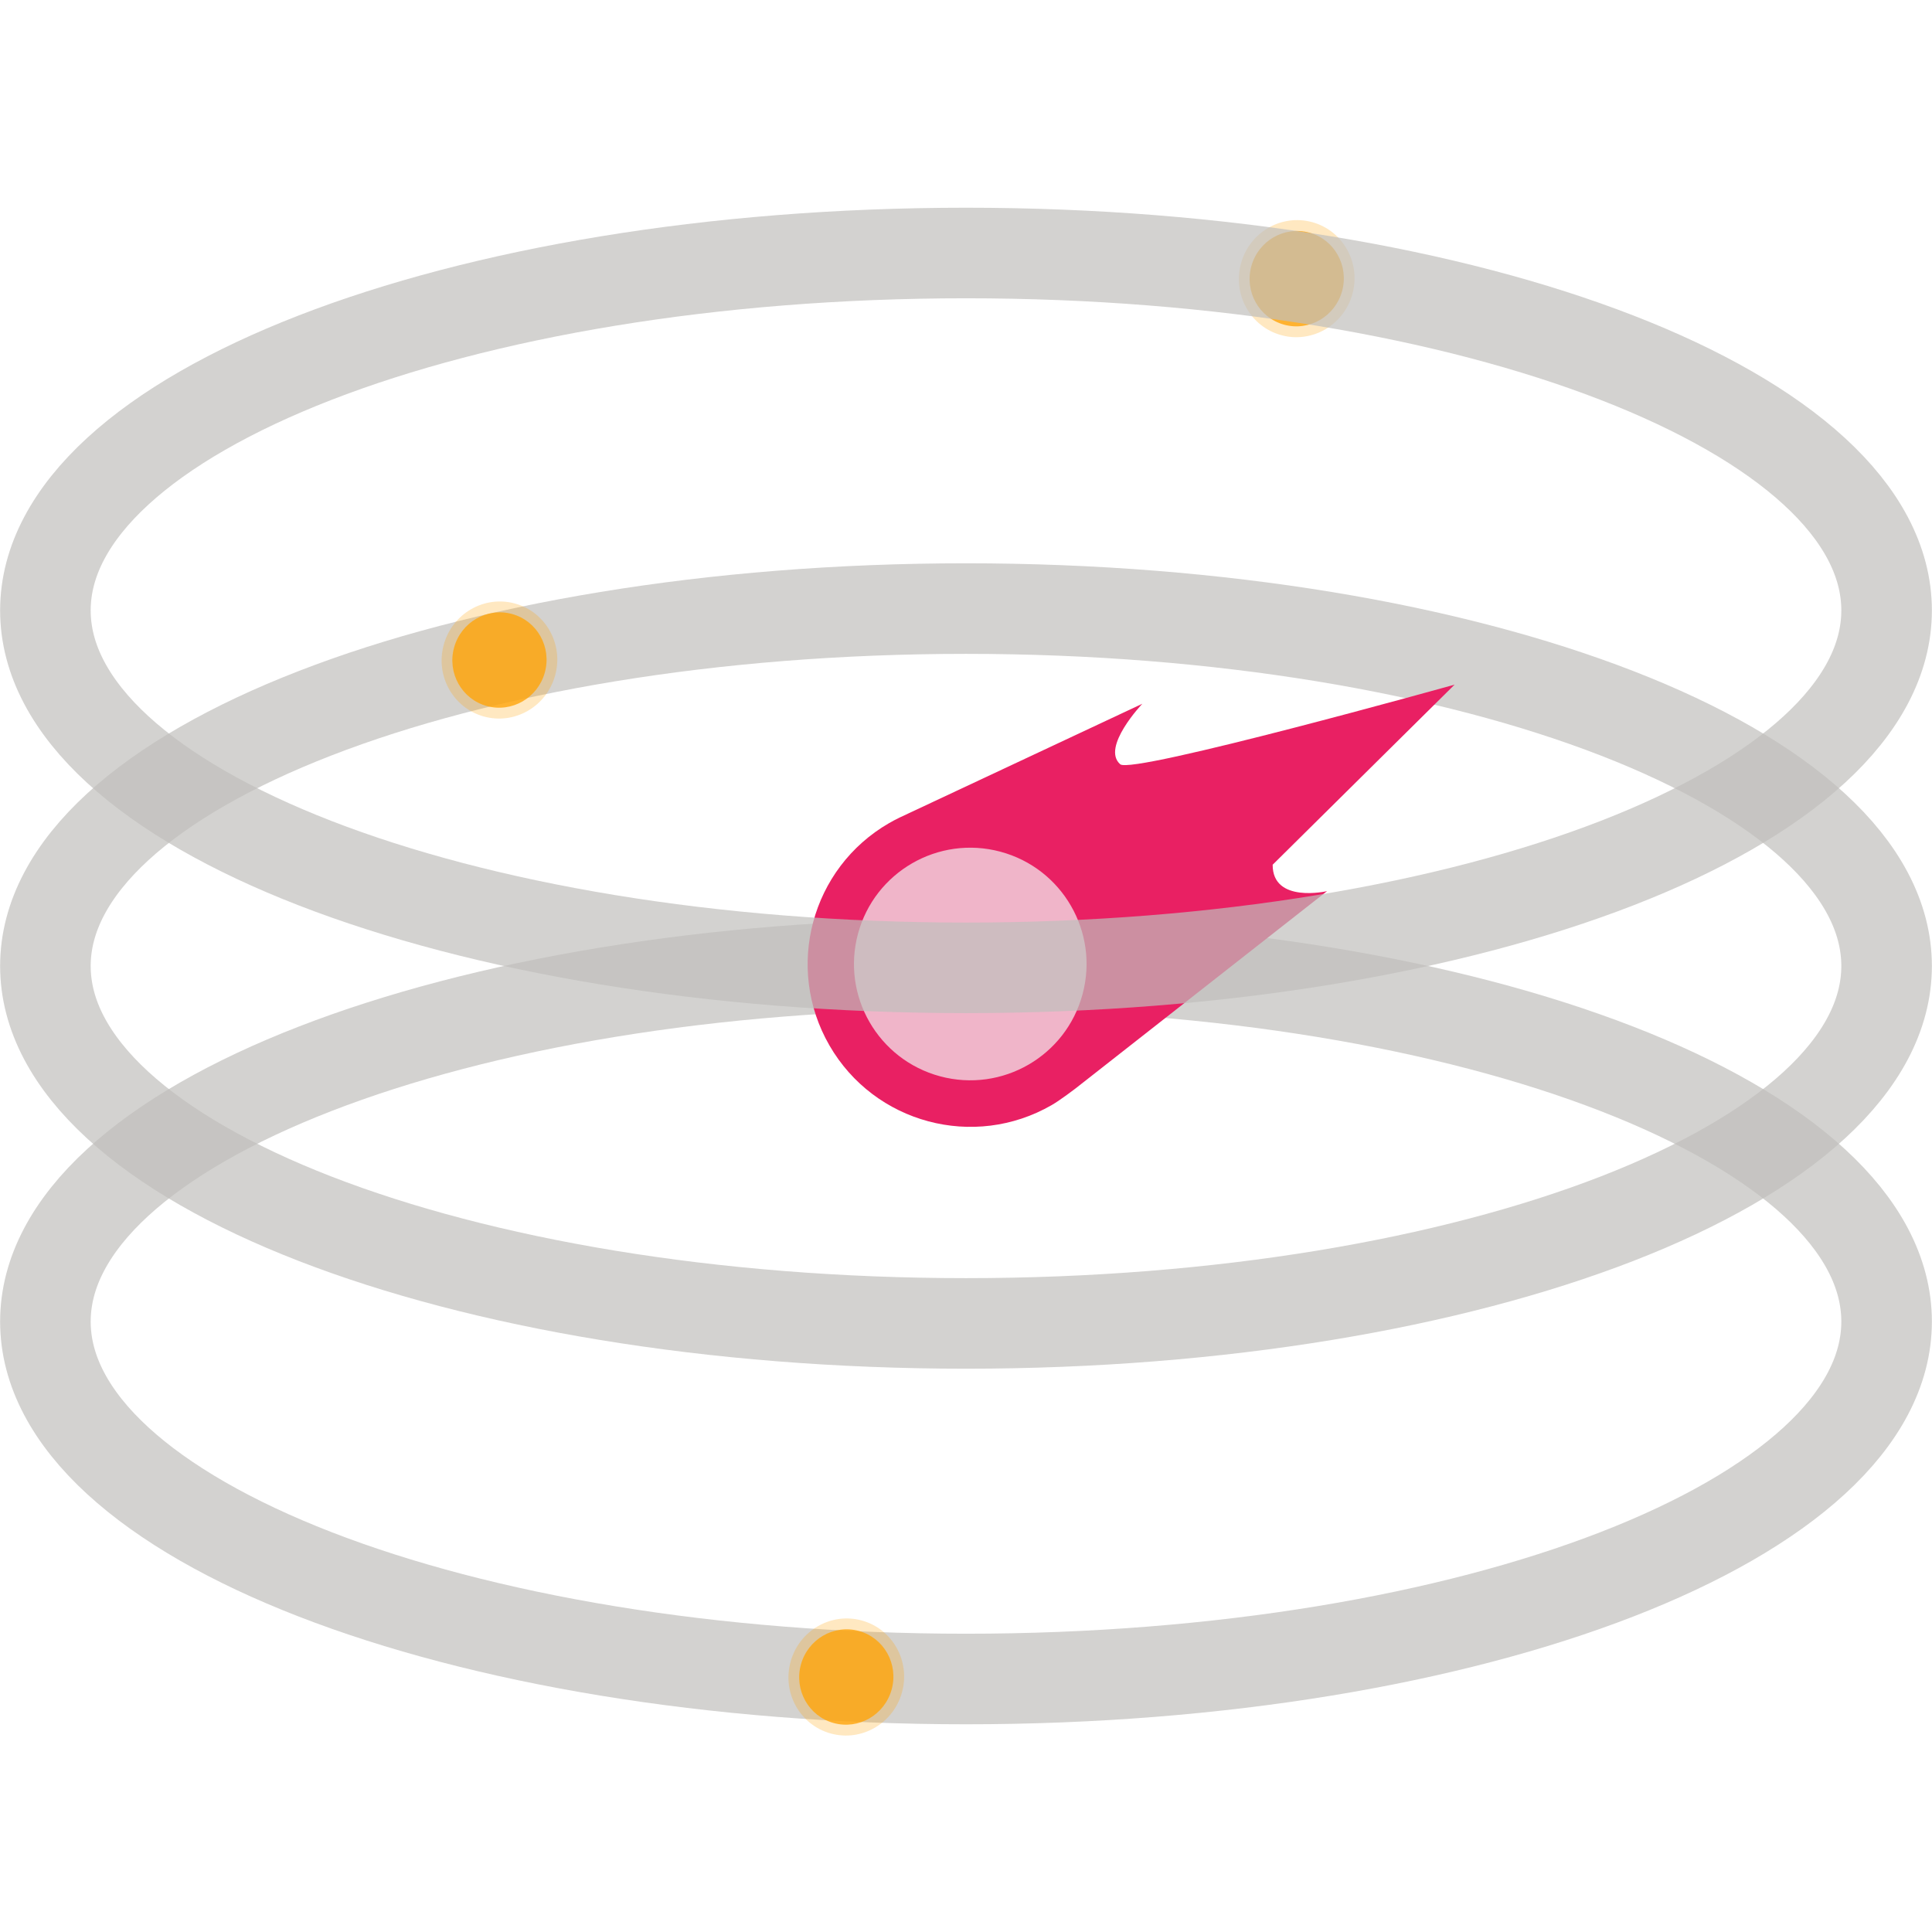
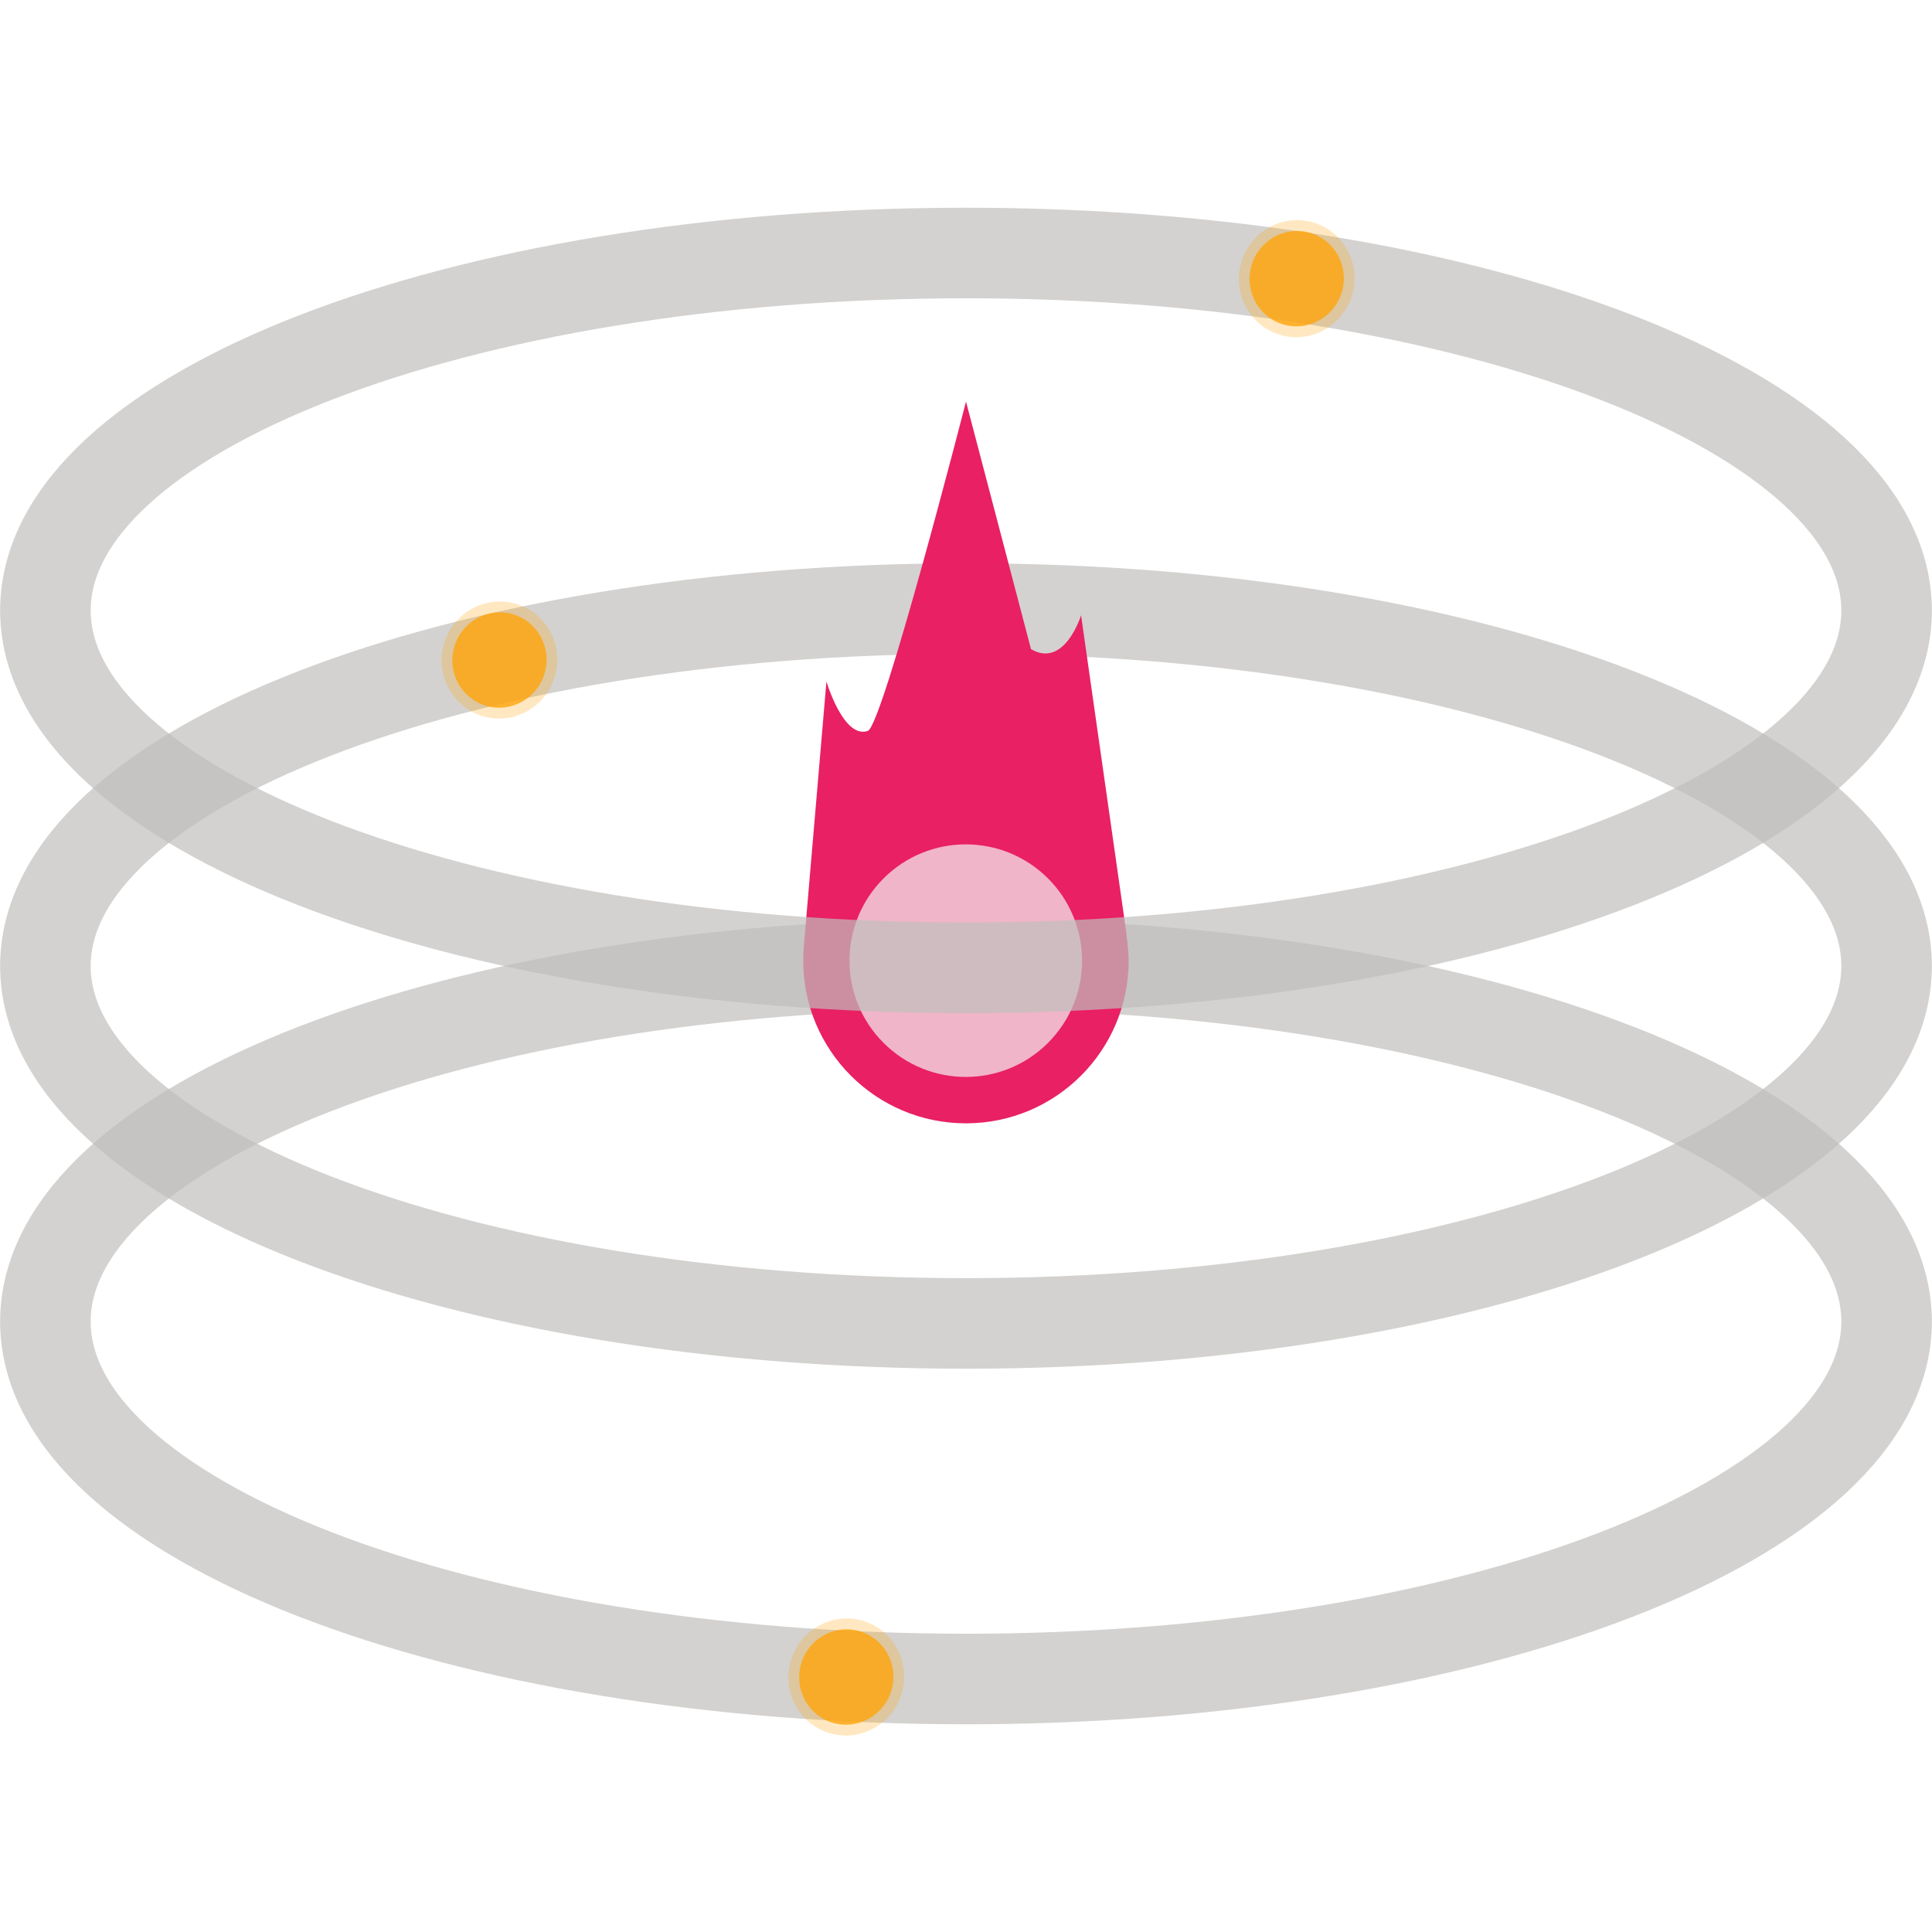
<svg xmlns="http://www.w3.org/2000/svg" width="64" height="64" viewBox="0 0 64 64" fill="none" version="1.1" id="svg2">
  <defs id="defs2" />
  <ellipse style="fill:none;fill-opacity:0.098;stroke:#c0bfbc;stroke-width:3;stroke-dasharray:none;stroke-opacity:0.698" id="ellipse3" cx="32" cy="32" rx="30.496" ry="11.84" />
  <ellipse style="fill:none;fill-opacity:0.098;stroke:#c0bfbc;stroke-width:3;stroke-dasharray:none;stroke-opacity:0.698" id="ellipse2" cx="32" cy="43.779" rx="30.496" ry="11.84" />
  <g id="g5" transform="translate(-10.82384,-3.687066)" style="fill:#ffa50a;fill-opacity:1;opacity:0.85">
    <ellipse style="fill:#ffa50a;fill-opacity:0.3;stroke:none;stroke-width:3;stroke-linejoin:round;stroke-dasharray:none;stroke-opacity:1;paint-order:stroke markers fill" id="ellipse4" cx="17.382" cy="33.163" rx="1.941" ry="1.914" transform="matrix(-0.2650858,0.9642248,0.9642248,0.2650858,0,0)" />
    <ellipse style="fill:#ffa50a;fill-opacity:1;stroke:none;stroke-width:3;stroke-linejoin:round;stroke-dasharray:none;stroke-opacity:1;paint-order:stroke markers fill" id="ellipse5" cx="17.382" cy="33.163" rx="1.581" ry="1.559" transform="matrix(-0.2650858,0.9642248,0.9642248,0.2650858,0,0)" />
  </g>
+   <g id="g12" transform="translate(0.6656882,30.00168)" style="opacity:0.85;fill:#ffa50a;fill-opacity:1">
+     <ellipse style="fill:#ffa50a;fill-opacity:0.3;stroke:none;stroke-width:3;stroke-linejoin:round;stroke-dasharray:none;stroke-opacity:1;paint-order:stroke markers fill" id="ellipse11" cx="17.382" cy="33.163" rx="1.941" ry="1.914" transform="matrix(-0.2650858,0.9642248,0.9642248,0.2650858,0,0)" />
+     <ellipse style="fill:#ffa50a;fill-opacity:1;stroke:none;stroke-width:3;stroke-linejoin:round;stroke-dasharray:none;stroke-opacity:1;paint-order:stroke markers fill" id="ellipse12" cx="17.382" cy="33.163" rx="1.581" ry="1.559" transform="matrix(-0.2650858,0.9642248,0.9642248,0.2650858,0,0)" />
+   </g>
+   <g id="g4" transform="matrix(2.460617,-2.460617,2.460617,2.460617,-200.2156,145.3313)">
+     <path style="fill:#e92063;fill-opacity:1;stroke-width:0.01" d="m 74.015,20.358 c 0,0 -2.743,1.622 -2.878,1.556 -0.22,-0.107 0.054,-0.611 0.054,-0.611 -0.65,0.548 -1.301,1.096 -1.951,1.644 -0.029,0.025 -0.057,0.051 -0.084,0.078 -0.605,0.605 -0.605,1.586 0,2.191 0.605,0.605 1.586,0.605 2.191,0 0.066,-0.066 0.176,-0.209 0.176,-0.209 l 1.828,-2.436 c 0,0 -0.471,0.25 -0.565,-0.109 z" id="path1" />
+     <circle style="fill:#f3f3f3;fill-opacity:0.703;stroke-width:0.01" cx="70.25" cy="24.12" r="1.107" id="circle1-3" />
+   </g>
+   <ellipse style="fill:none;fill-opacity:0.098;stroke:#c0bfbc;stroke-width:3;stroke-dasharray:none;stroke-opacity:0.698" id="ellipse1" cx="32" cy="20.221" rx="30.496" ry="11.84" />
  <g id="g10" transform="translate(15.58648,-16.32035)" style="opacity:0.85;fill:#ffa50a;fill-opacity:1">
    <ellipse style="fill:#ffa50a;fill-opacity:0.3;stroke:none;stroke-width:3;stroke-linejoin:round;stroke-dasharray:none;stroke-opacity:1;paint-order:stroke markers fill" id="ellipse9" cx="17.382" cy="33.163" rx="1.941" ry="1.914" transform="matrix(-0.2650858,0.9642248,0.9642248,0.2650858,0,0)" />
    <ellipse style="fill:#ffa50a;fill-opacity:1;stroke:none;stroke-width:3;stroke-linejoin:round;stroke-dasharray:none;stroke-opacity:1;paint-order:stroke markers fill" id="ellipse10" cx="17.382" cy="33.163" rx="1.581" ry="1.559" transform="matrix(-0.2650858,0.9642248,0.9642248,0.2650858,0,0)" />
  </g>
-   <g id="g12" transform="translate(0.6656882,30.00168)" style="opacity:0.85;fill:#ffa50a;fill-opacity:1">
-     <ellipse style="fill:#ffa50a;fill-opacity:0.3;stroke:none;stroke-width:3;stroke-linejoin:round;stroke-dasharray:none;stroke-opacity:1;paint-order:stroke markers fill" id="ellipse11" cx="17.382" cy="33.163" rx="1.941" ry="1.914" transform="matrix(-0.2650858,0.9642248,0.9642248,0.2650858,0,0)" />
-     <ellipse style="fill:#ffa50a;fill-opacity:1;stroke:none;stroke-width:3;stroke-linejoin:round;stroke-dasharray:none;stroke-opacity:1;paint-order:stroke markers fill" id="ellipse12" cx="17.382" cy="33.163" rx="1.581" ry="1.559" transform="matrix(-0.2650858,0.9642248,0.9642248,0.2650858,0,0)" />
-   </g>
-   <g id="g4" transform="matrix(3.361266,0.9006485,-0.9006485,3.361266,-182.2639,-112.4104)">
-     <path style="fill:#e92063;fill-opacity:1;stroke-width:0.01" d="m 74.015,20.358 c 0,0 -2.743,1.622 -2.878,1.556 -0.22,-0.107 0.054,-0.611 0.054,-0.611 -0.65,0.548 -1.301,1.096 -1.951,1.644 -0.029,0.025 -0.057,0.051 -0.084,0.078 -0.605,0.605 -0.605,1.586 0,2.191 0.605,0.605 1.586,0.605 2.191,0 0.066,-0.066 0.176,-0.209 0.176,-0.209 l 1.828,-2.436 c 0,0 -0.471,0.25 -0.565,-0.109 z" id="path1" />
-     <circle style="fill:#f3f3f3;fill-opacity:0.703;stroke-width:0.01" cx="70.25" cy="24.12" r="1.107" id="circle1-3" />
-   </g>
-   <ellipse style="fill:none;fill-opacity:0.098;stroke:#c0bfbc;stroke-width:3;stroke-dasharray:none;stroke-opacity:0.698" id="ellipse1" cx="32" cy="20.221" rx="30.496" ry="11.84" />
</svg>
